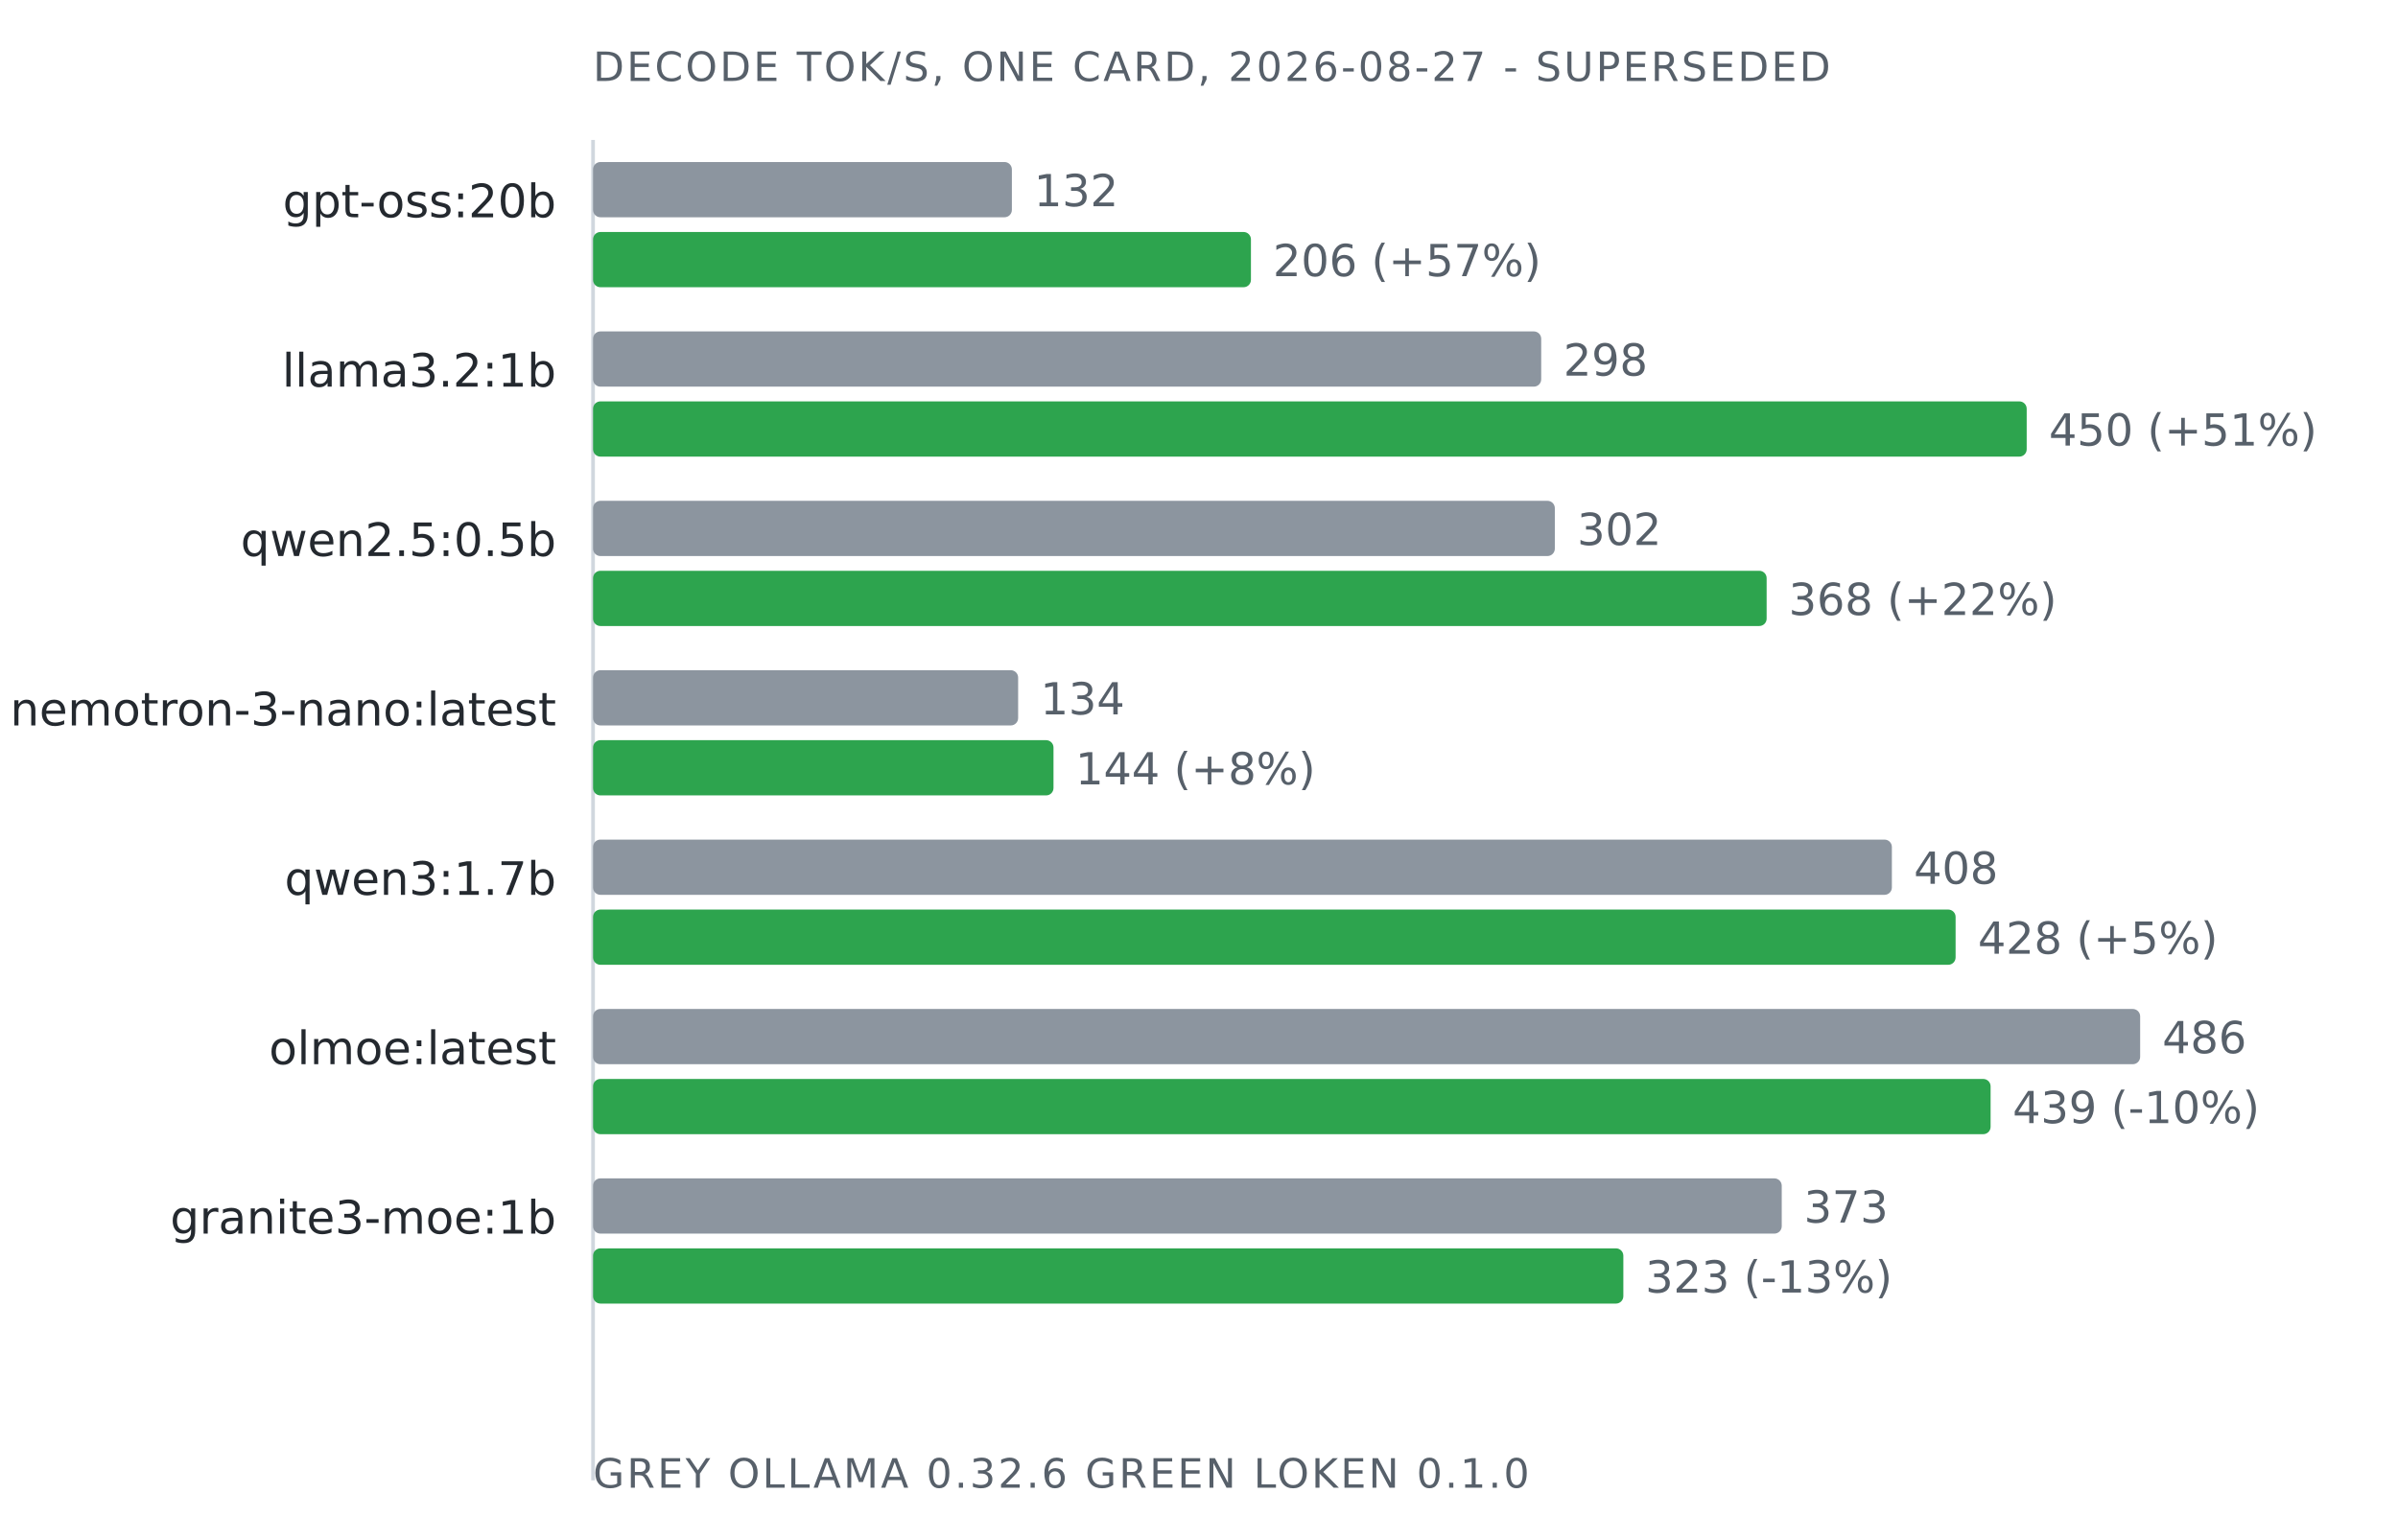
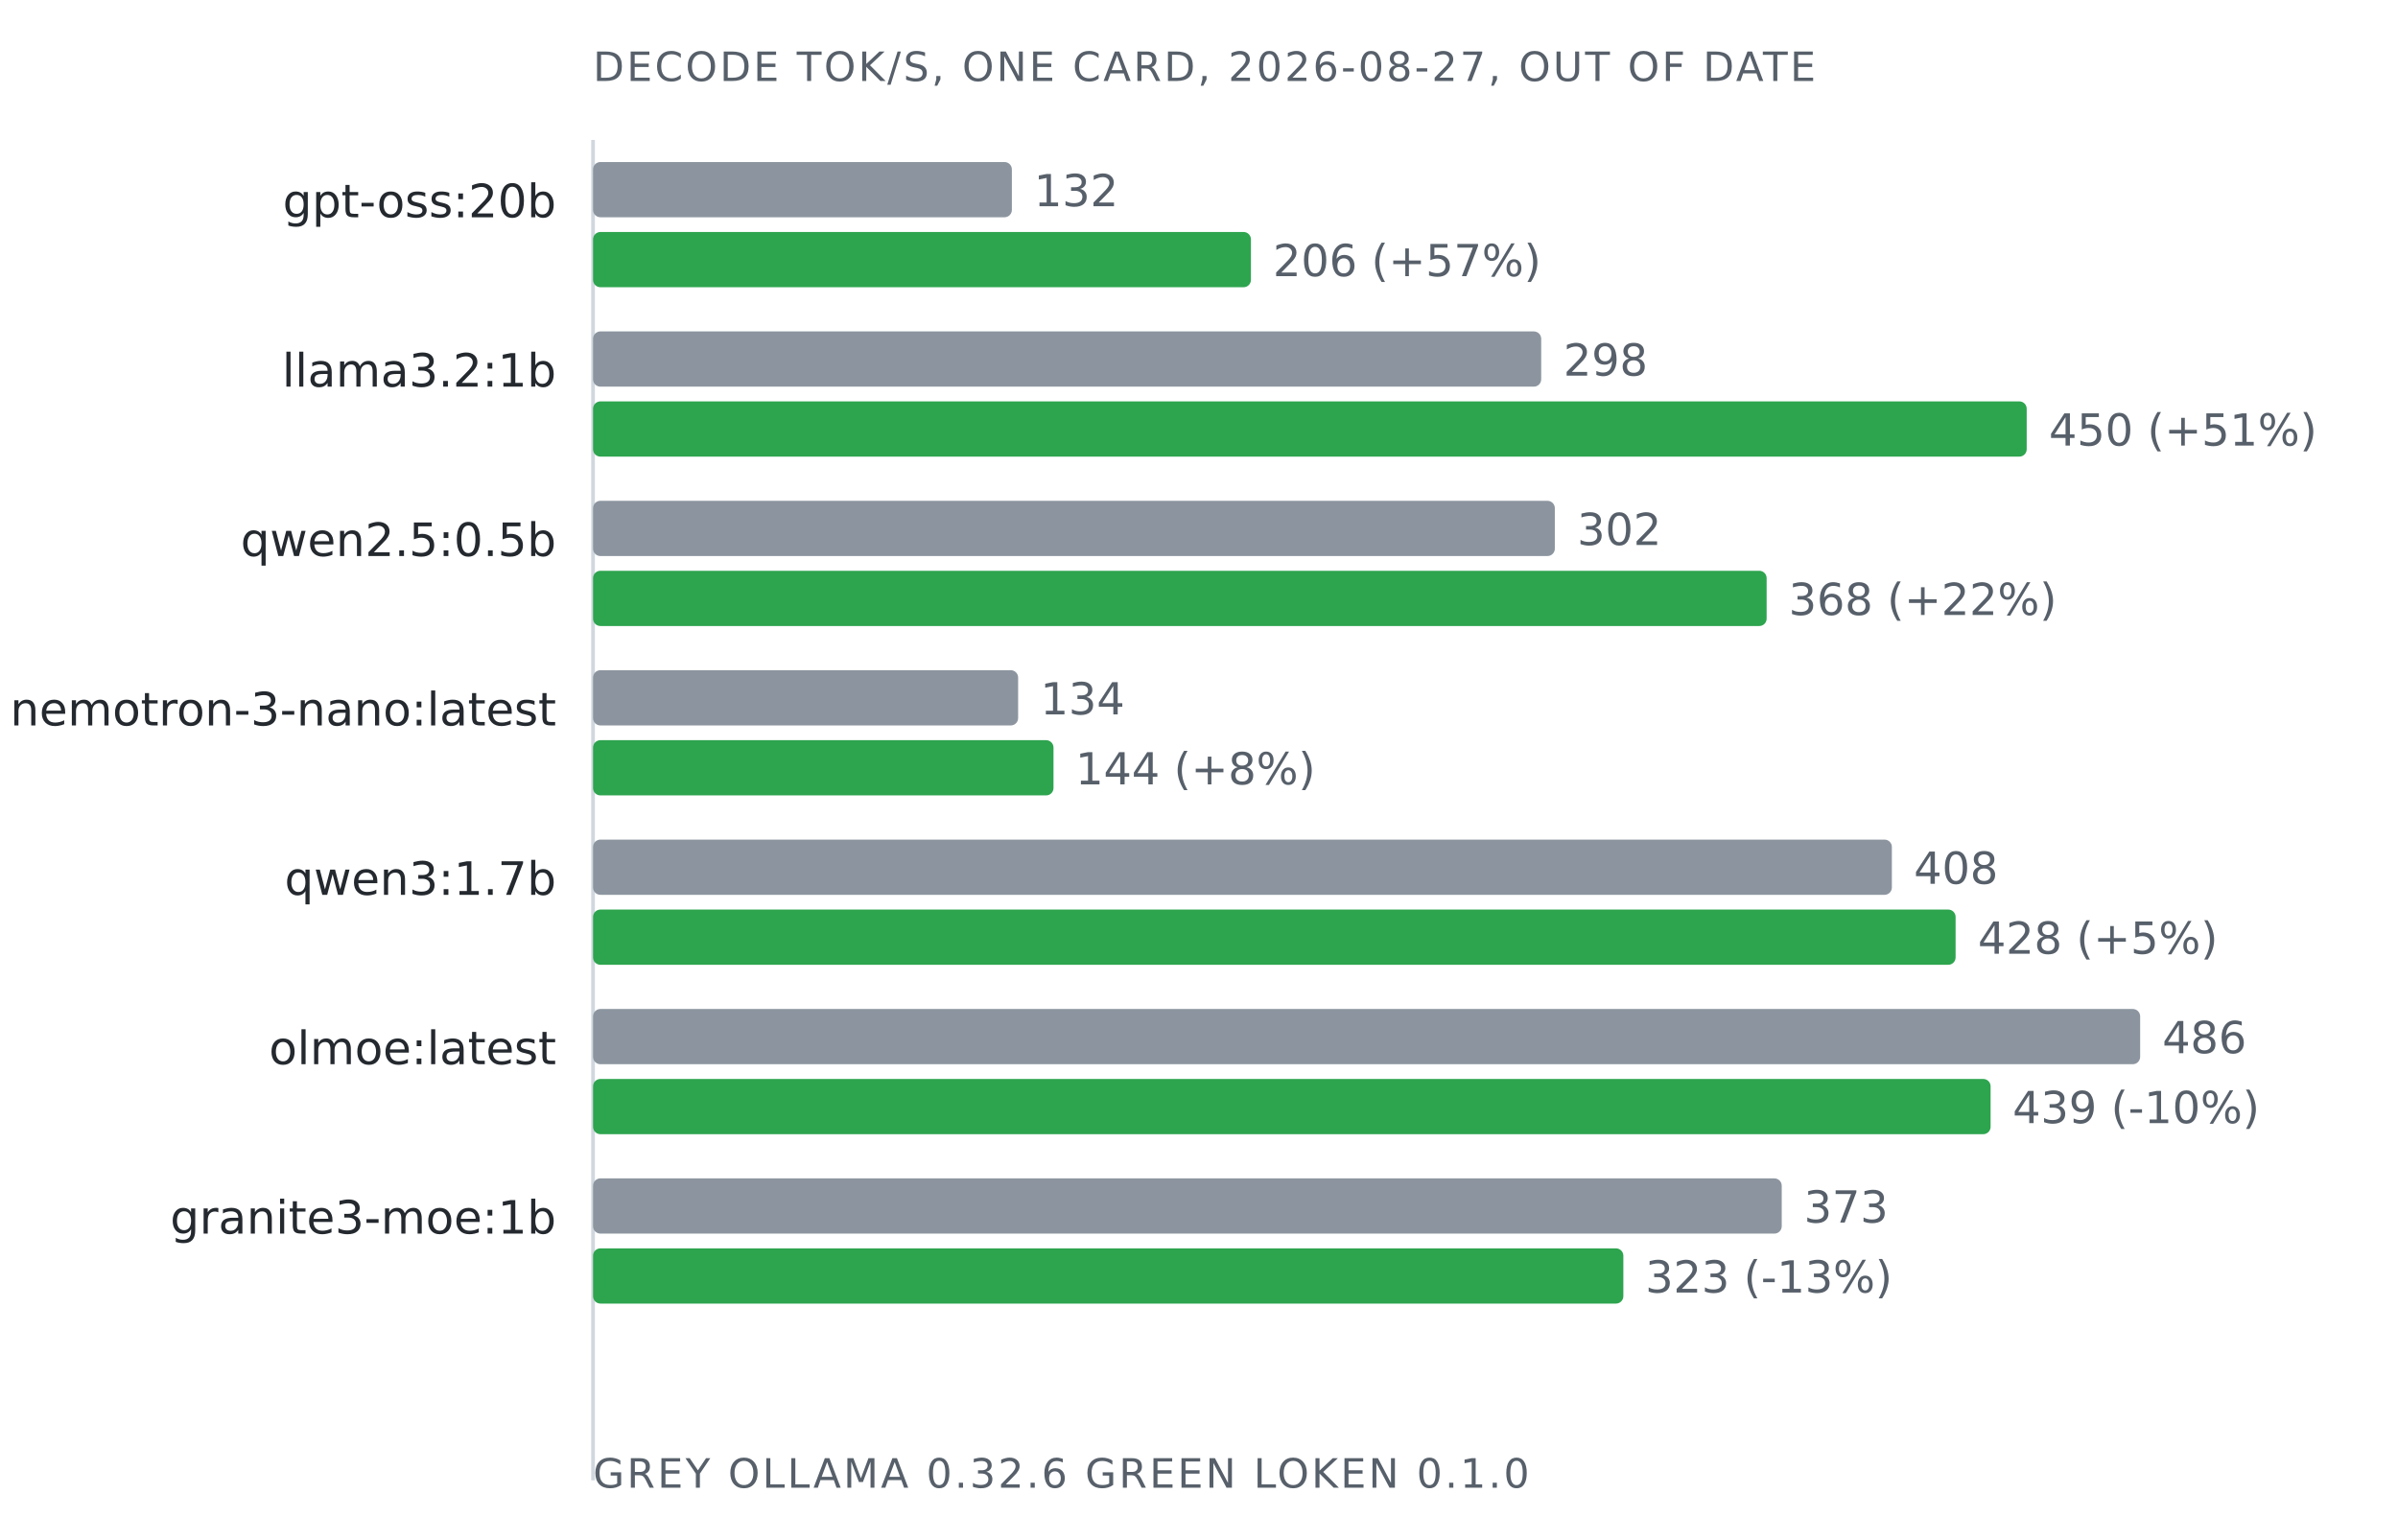
<svg xmlns="http://www.w3.org/2000/svg" width="651" height="418" viewBox="0 0 651 418" font-family="DejaVu Sans, Liberation Sans, Helvetica, Arial, sans-serif">
  <style>.t{fill:#57606a;font-size:12px}.m{fill:#24292f;font-size:12.5px}.h{fill:#57606a;font-size:11px;letter-spacing:.06em}.o{fill:#8c959f}.l{fill:#2da44e}.ax{stroke:#d0d7de;stroke-width:1}@media (prefers-color-scheme:dark){.t,.h{fill:#8b949e}.m{fill:#e6edf3}.o{fill:#6e7681}.l{fill:#3fb950}.ax{stroke:#30363d}}</style>
-   <text class="h" x="161" y="22">DECODE TOK/S, ONE CARD, 2026-08-27 - SUPERSEDED</text>
+   <text class="h" x="161" y="22">DECODE TOK/S, ONE CARD, 2026-08-27, OUT OF DATE</text>
  <line class="ax" x1="161" y1="38" x2="161" y2="402" />
  <text class="m" x="151" y="59" text-anchor="end">gpt-oss:20b</text>
  <rect class="o" x="161" y="44" width="113.7" height="15" rx="2" />
  <rect class="l" x="161" y="63" width="178.6" height="15" rx="2" />
  <text class="t" x="280.712" y="56">132</text>
  <text class="t" x="345.567" y="75">206  (+57%)</text>
  <text class="m" x="151" y="105" text-anchor="end">llama3.2:1b</text>
  <rect class="o" x="161" y="90" width="257.4" height="15" rx="2" />
  <rect class="l" x="161" y="109" width="389.2" height="15" rx="2" />
  <text class="t" x="424.431" y="102">298</text>
  <text class="t" x="556.216" y="121">450  (+51%)</text>
  <text class="m" x="151" y="151" text-anchor="end">qwen2.5:0.5b</text>
  <rect class="o" x="161" y="136" width="261.1" height="15" rx="2" />
  <rect class="l" x="161" y="155" width="318.6" height="15" rx="2" />
  <text class="t" x="428.149" y="148">302</text>
  <text class="t" x="485.567" y="167">368  (+22%)</text>
  <text class="m" x="151" y="197" text-anchor="end">nemotron-3-nano:latest</text>
  <rect class="o" x="161" y="182" width="115.4" height="15" rx="2" />
  <rect class="l" x="161" y="201" width="125.0" height="15" rx="2" />
  <text class="t" x="282.442" y="194">134</text>
  <text class="t" x="291.954" y="213">144  (+8%)</text>
  <text class="m" x="151" y="243" text-anchor="end">qwen3:1.7b</text>
  <rect class="o" x="161" y="228" width="352.6" height="15" rx="2" />
  <rect class="l" x="161" y="247" width="369.9" height="15" rx="2" />
  <text class="t" x="519.551" y="240">408</text>
  <text class="t" x="536.932" y="259">428  (+5%)</text>
  <text class="m" x="151" y="289" text-anchor="end">olmoe:latest</text>
  <rect class="o" x="161" y="274" width="420.0" height="15" rx="2" />
  <rect class="l" x="161" y="293" width="379.4" height="15" rx="2" />
  <text class="t" x="587.0" y="286">486</text>
  <text class="t" x="546.358" y="305">439  (-10%)</text>
  <text class="m" x="151" y="335" text-anchor="end">granite3-moe:1b</text>
  <rect class="o" x="161" y="320" width="322.7" height="15" rx="2" />
  <rect class="l" x="161" y="339" width="279.7" height="15" rx="2" />
  <text class="t" x="489.718" y="332">373</text>
  <text class="t" x="446.654" y="351">323  (-13%)</text>
  <text class="h" x="161" y="404">GREY OLLAMA 0.32.6   GREEN LOKEN 0.1.0</text>
</svg>
